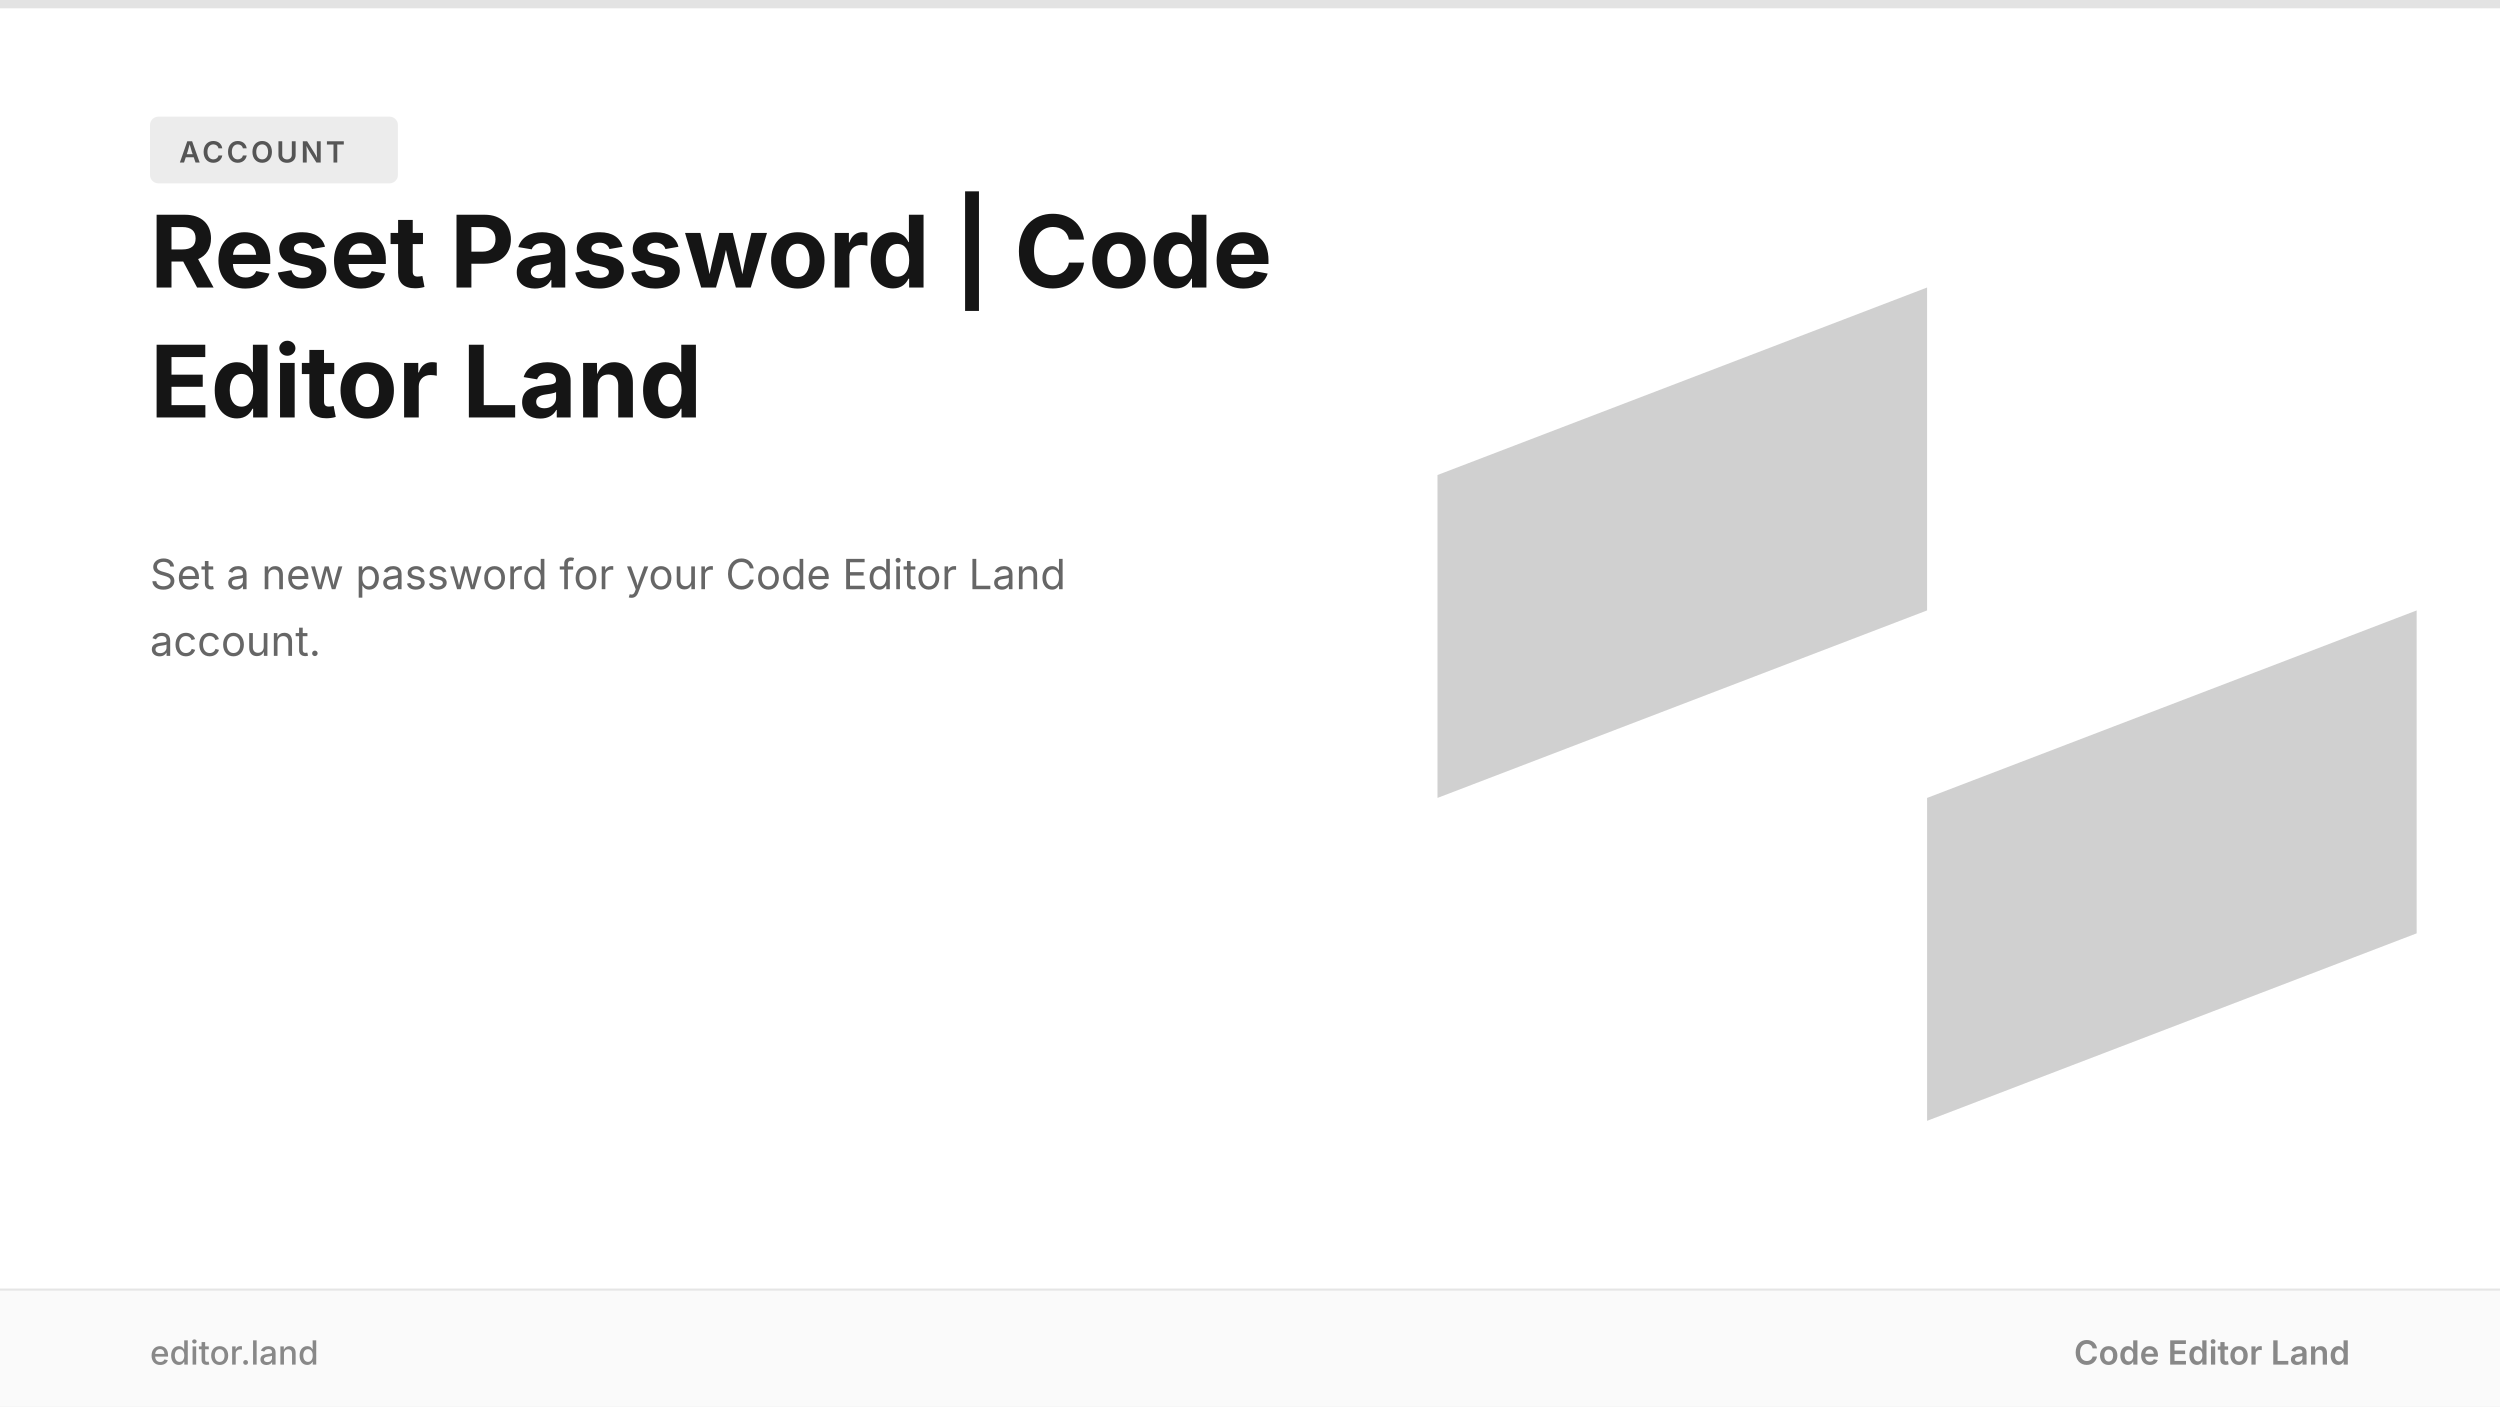
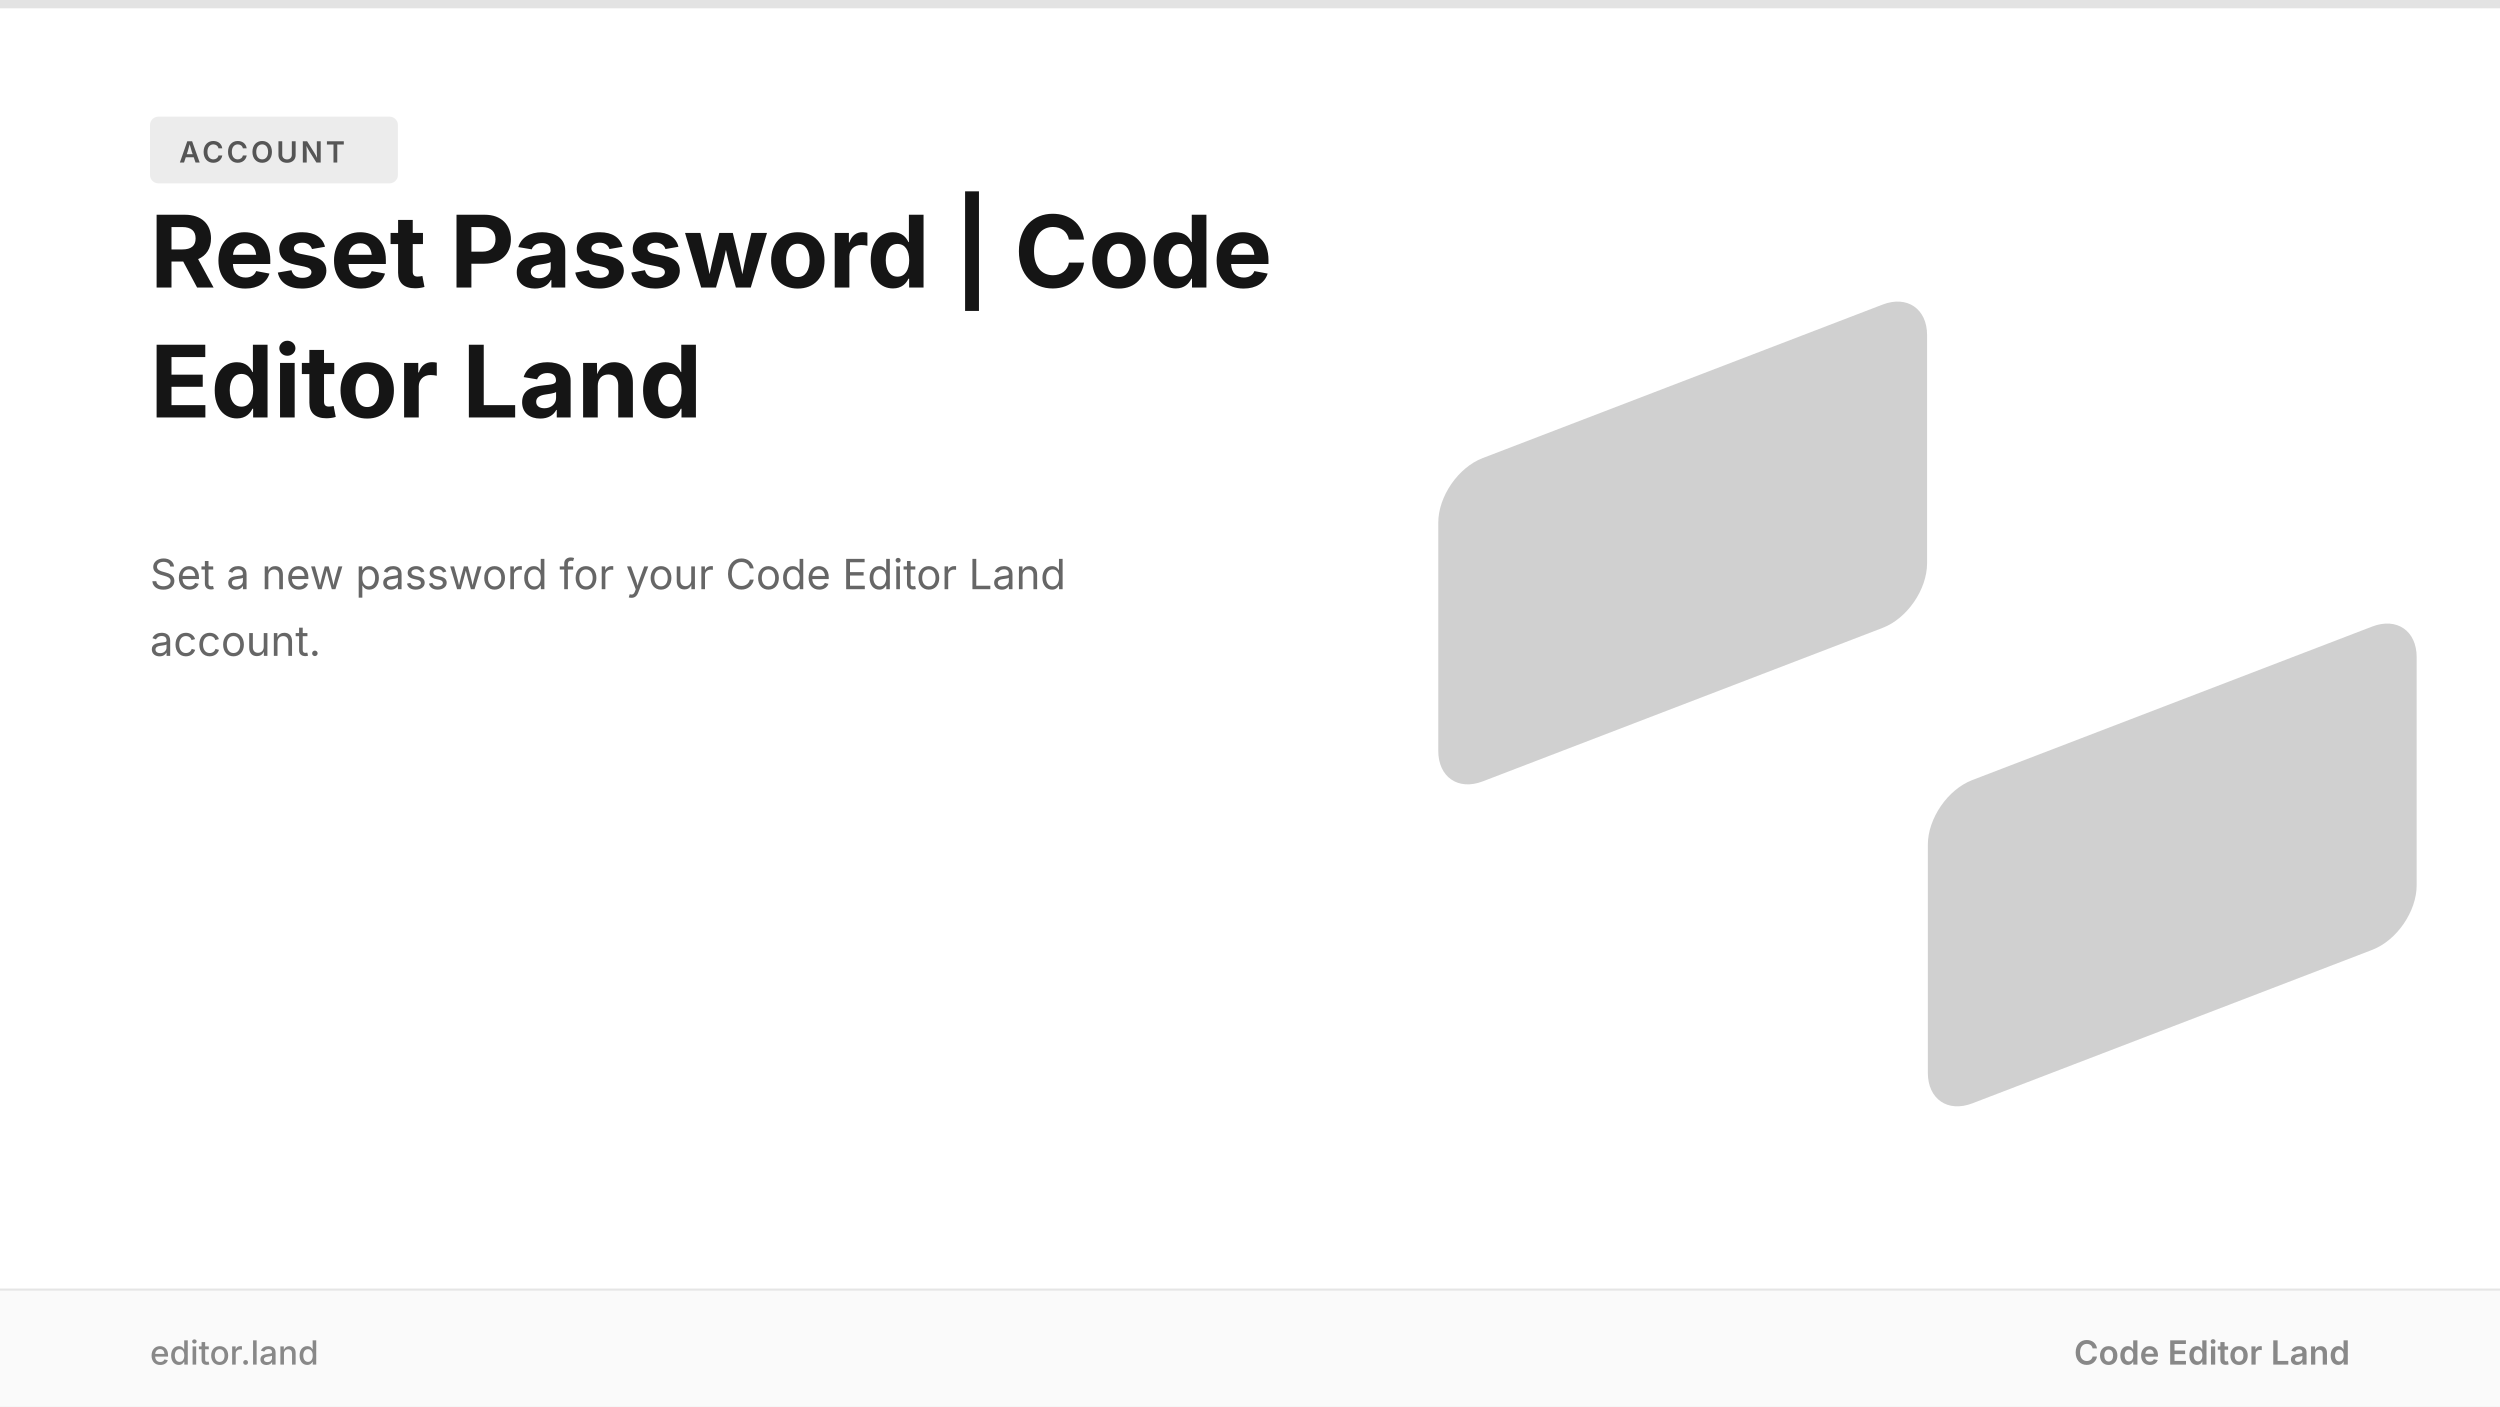
<svg xmlns="http://www.w3.org/2000/svg" width="1200" height="675" viewBox="0 0 1200 675">
  <path fill="#fff" d="M0 0h1200v675H0z" />
  <path fill="#151515" fill-opacity=".12" d="M0 0h1200v4H0z" />
-   <path fill="#151515" fill-opacity=".2" d="m925 138-235 90v155l235-90zm235 155-235 90v155l235-90z" />
+   <rect width="1005.28" height="620.771" fill="#151515" fill-opacity=".2" rx="91.389" transform="matrix(-.2334 .08959 0 .25 925 138)" />
+   <rect width="1005.28" height="620.771" fill="#151515" fill-opacity=".2" rx="91.389" transform="matrix(-.2334 .08959 0 .25 1160 292.55)" />
  <rect width="119" height="32" x="72" y="56" fill="#151515" fill-opacity=".08" rx="4" />
  <text x="86" y="78" fill="#555" font-family="system-ui, -apple-system, 'Segoe UI', sans-serif" font-size="14" font-weight="600" letter-spacing=".1em">ACCOUNT</text>
  <text x="72" y="138" fill="#151515" font-family="system-ui, -apple-system, 'Segoe UI', sans-serif" font-size="48" font-weight="700">Reset Password | Code</text>
  <text x="72" y="200.4" fill="#151515" font-family="system-ui, -apple-system, 'Segoe UI', sans-serif" font-size="48" font-weight="700">Editor Land</text>
  <text x="72" y="282.8" fill="#666" font-family="system-ui, -apple-system, 'Segoe UI', sans-serif" font-size="20" font-weight="400">Set a new password for your Code Editor Land</text>
  <text x="72" y="314.8" fill="#666" font-family="system-ui, -apple-system, 'Segoe UI', sans-serif" font-size="20" font-weight="400">account.</text>
  <path fill="#fafafa" d="M0 619h1200v56H0z" />
  <path stroke="#e5e5e5" d="M0 619h1200" />
  <text x="72" y="655" fill="#888" font-family="system-ui, -apple-system, 'Segoe UI', sans-serif" font-size="16" font-weight="500">editor.land</text>
  <text x="1128" y="655" fill="#888" font-family="system-ui, -apple-system, 'Segoe UI', sans-serif" font-size="16" font-weight="600" text-anchor="end">Code Editor Land</text>
</svg>
